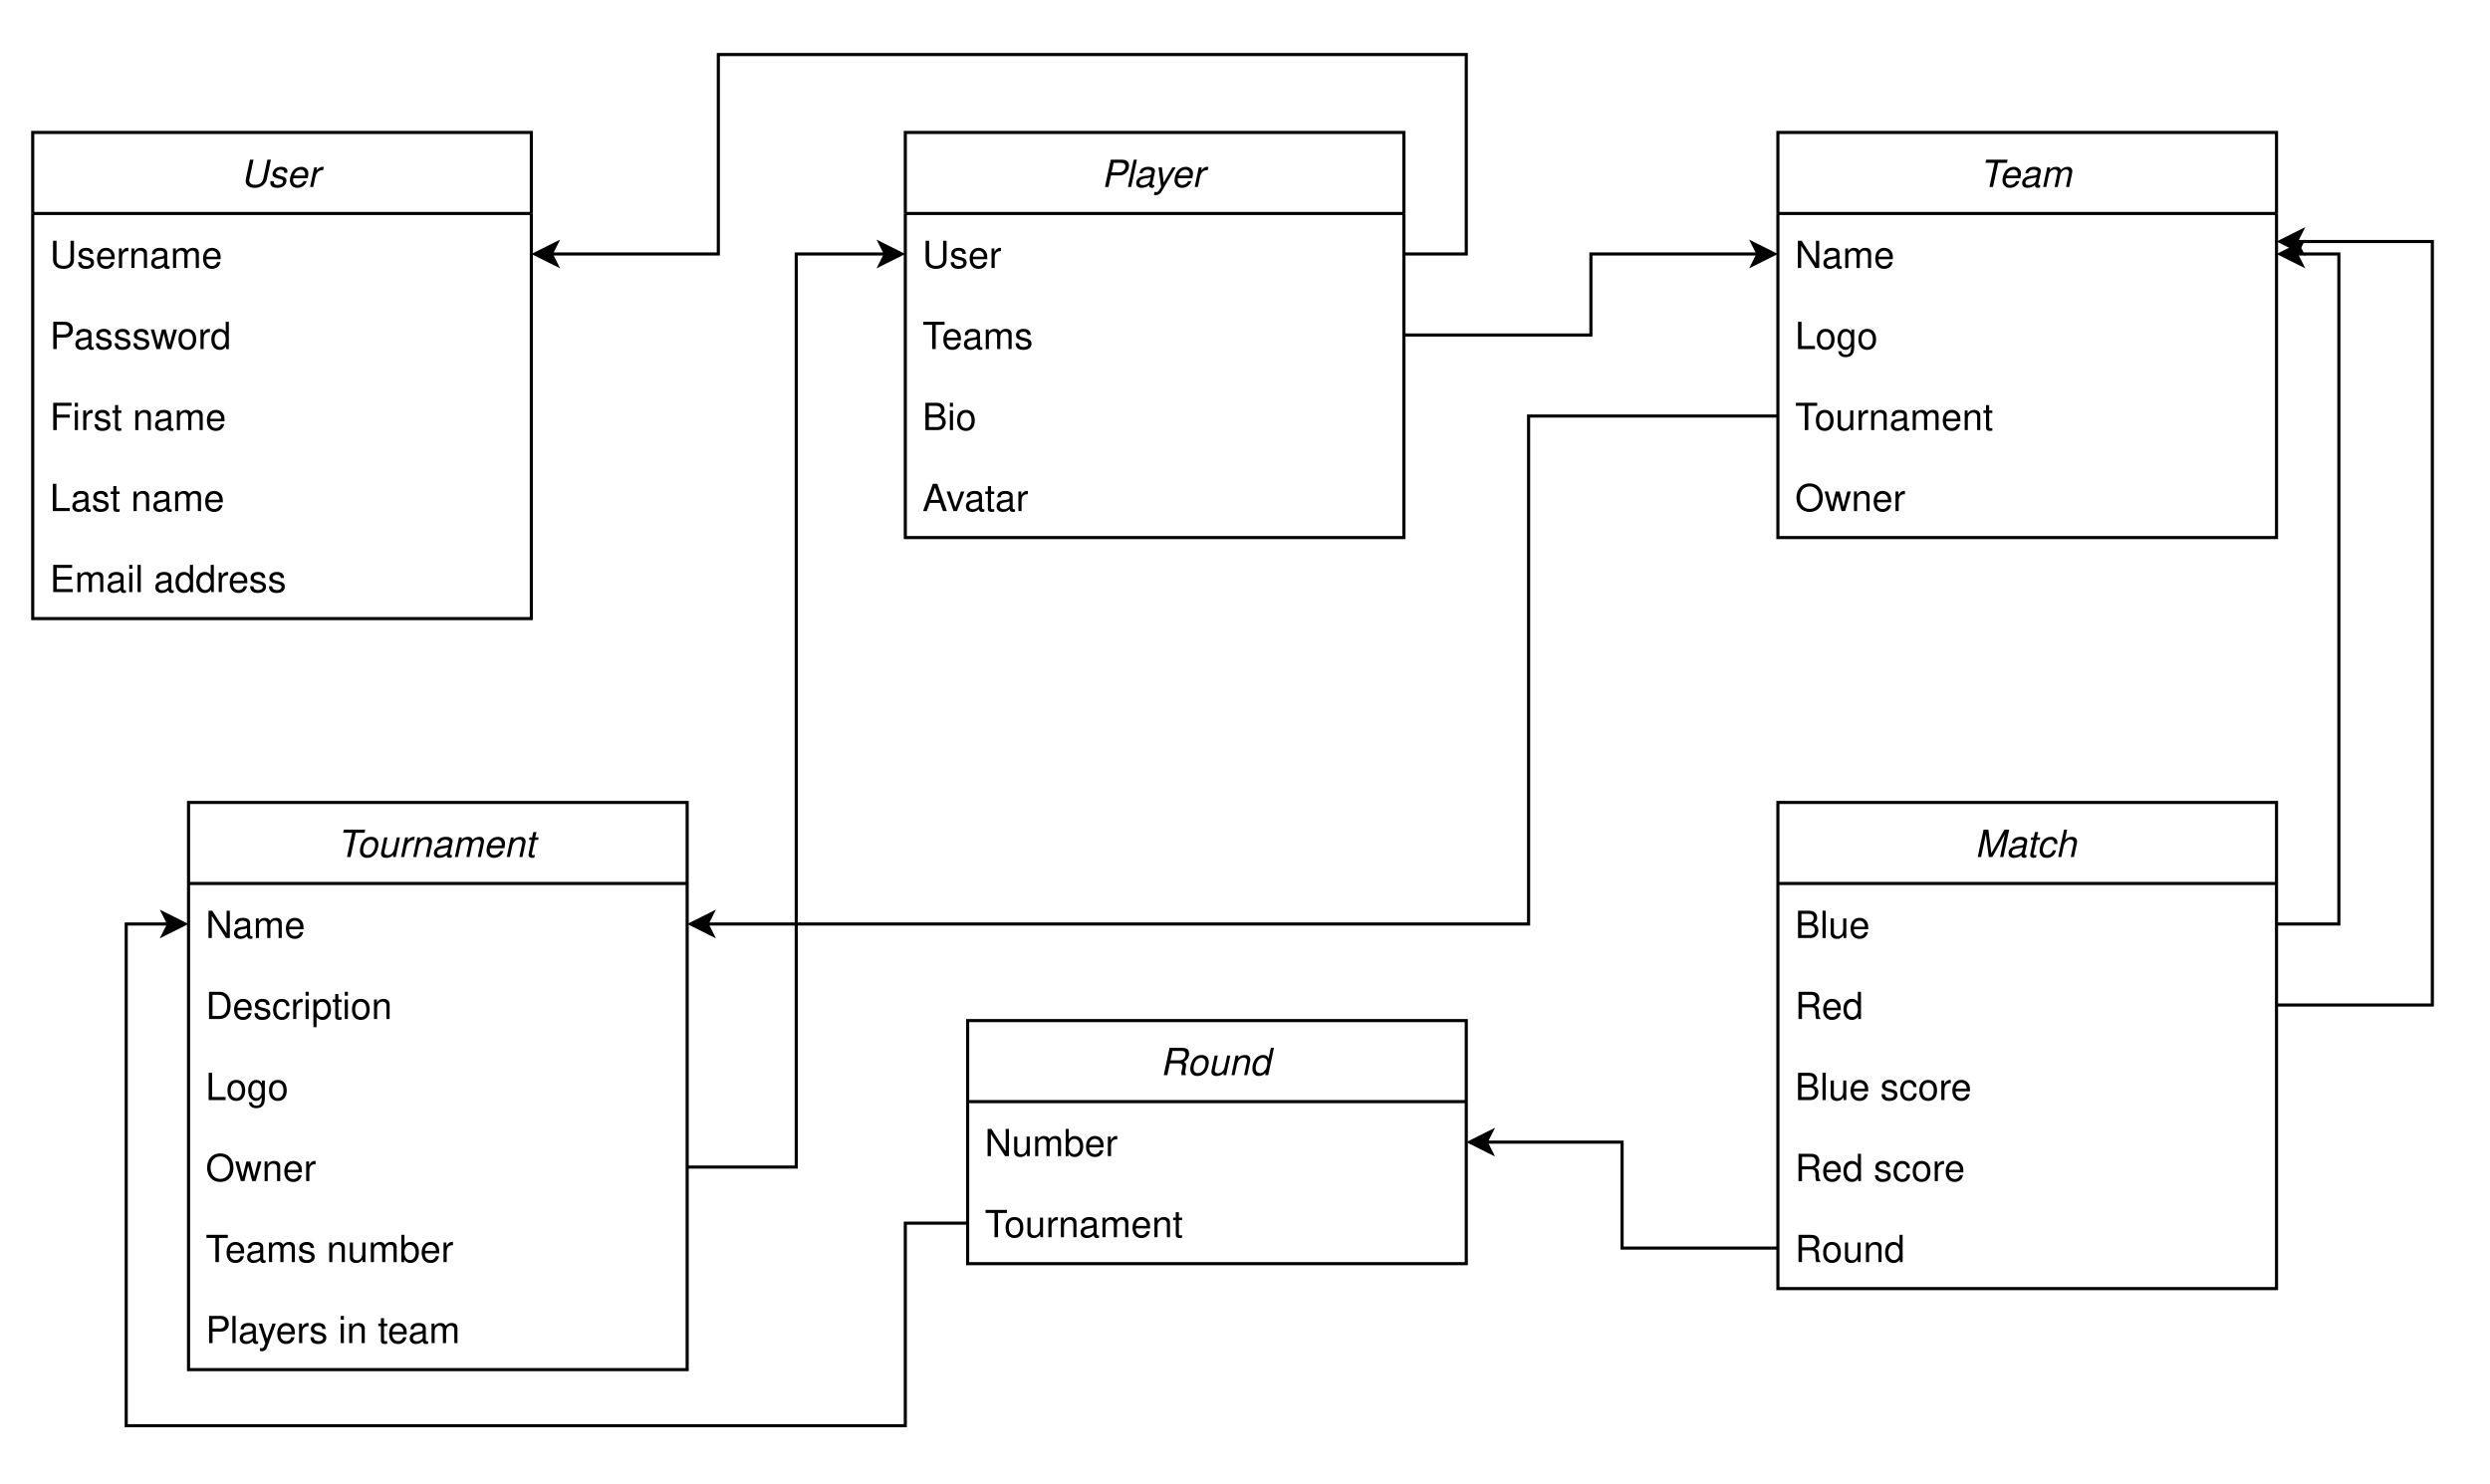
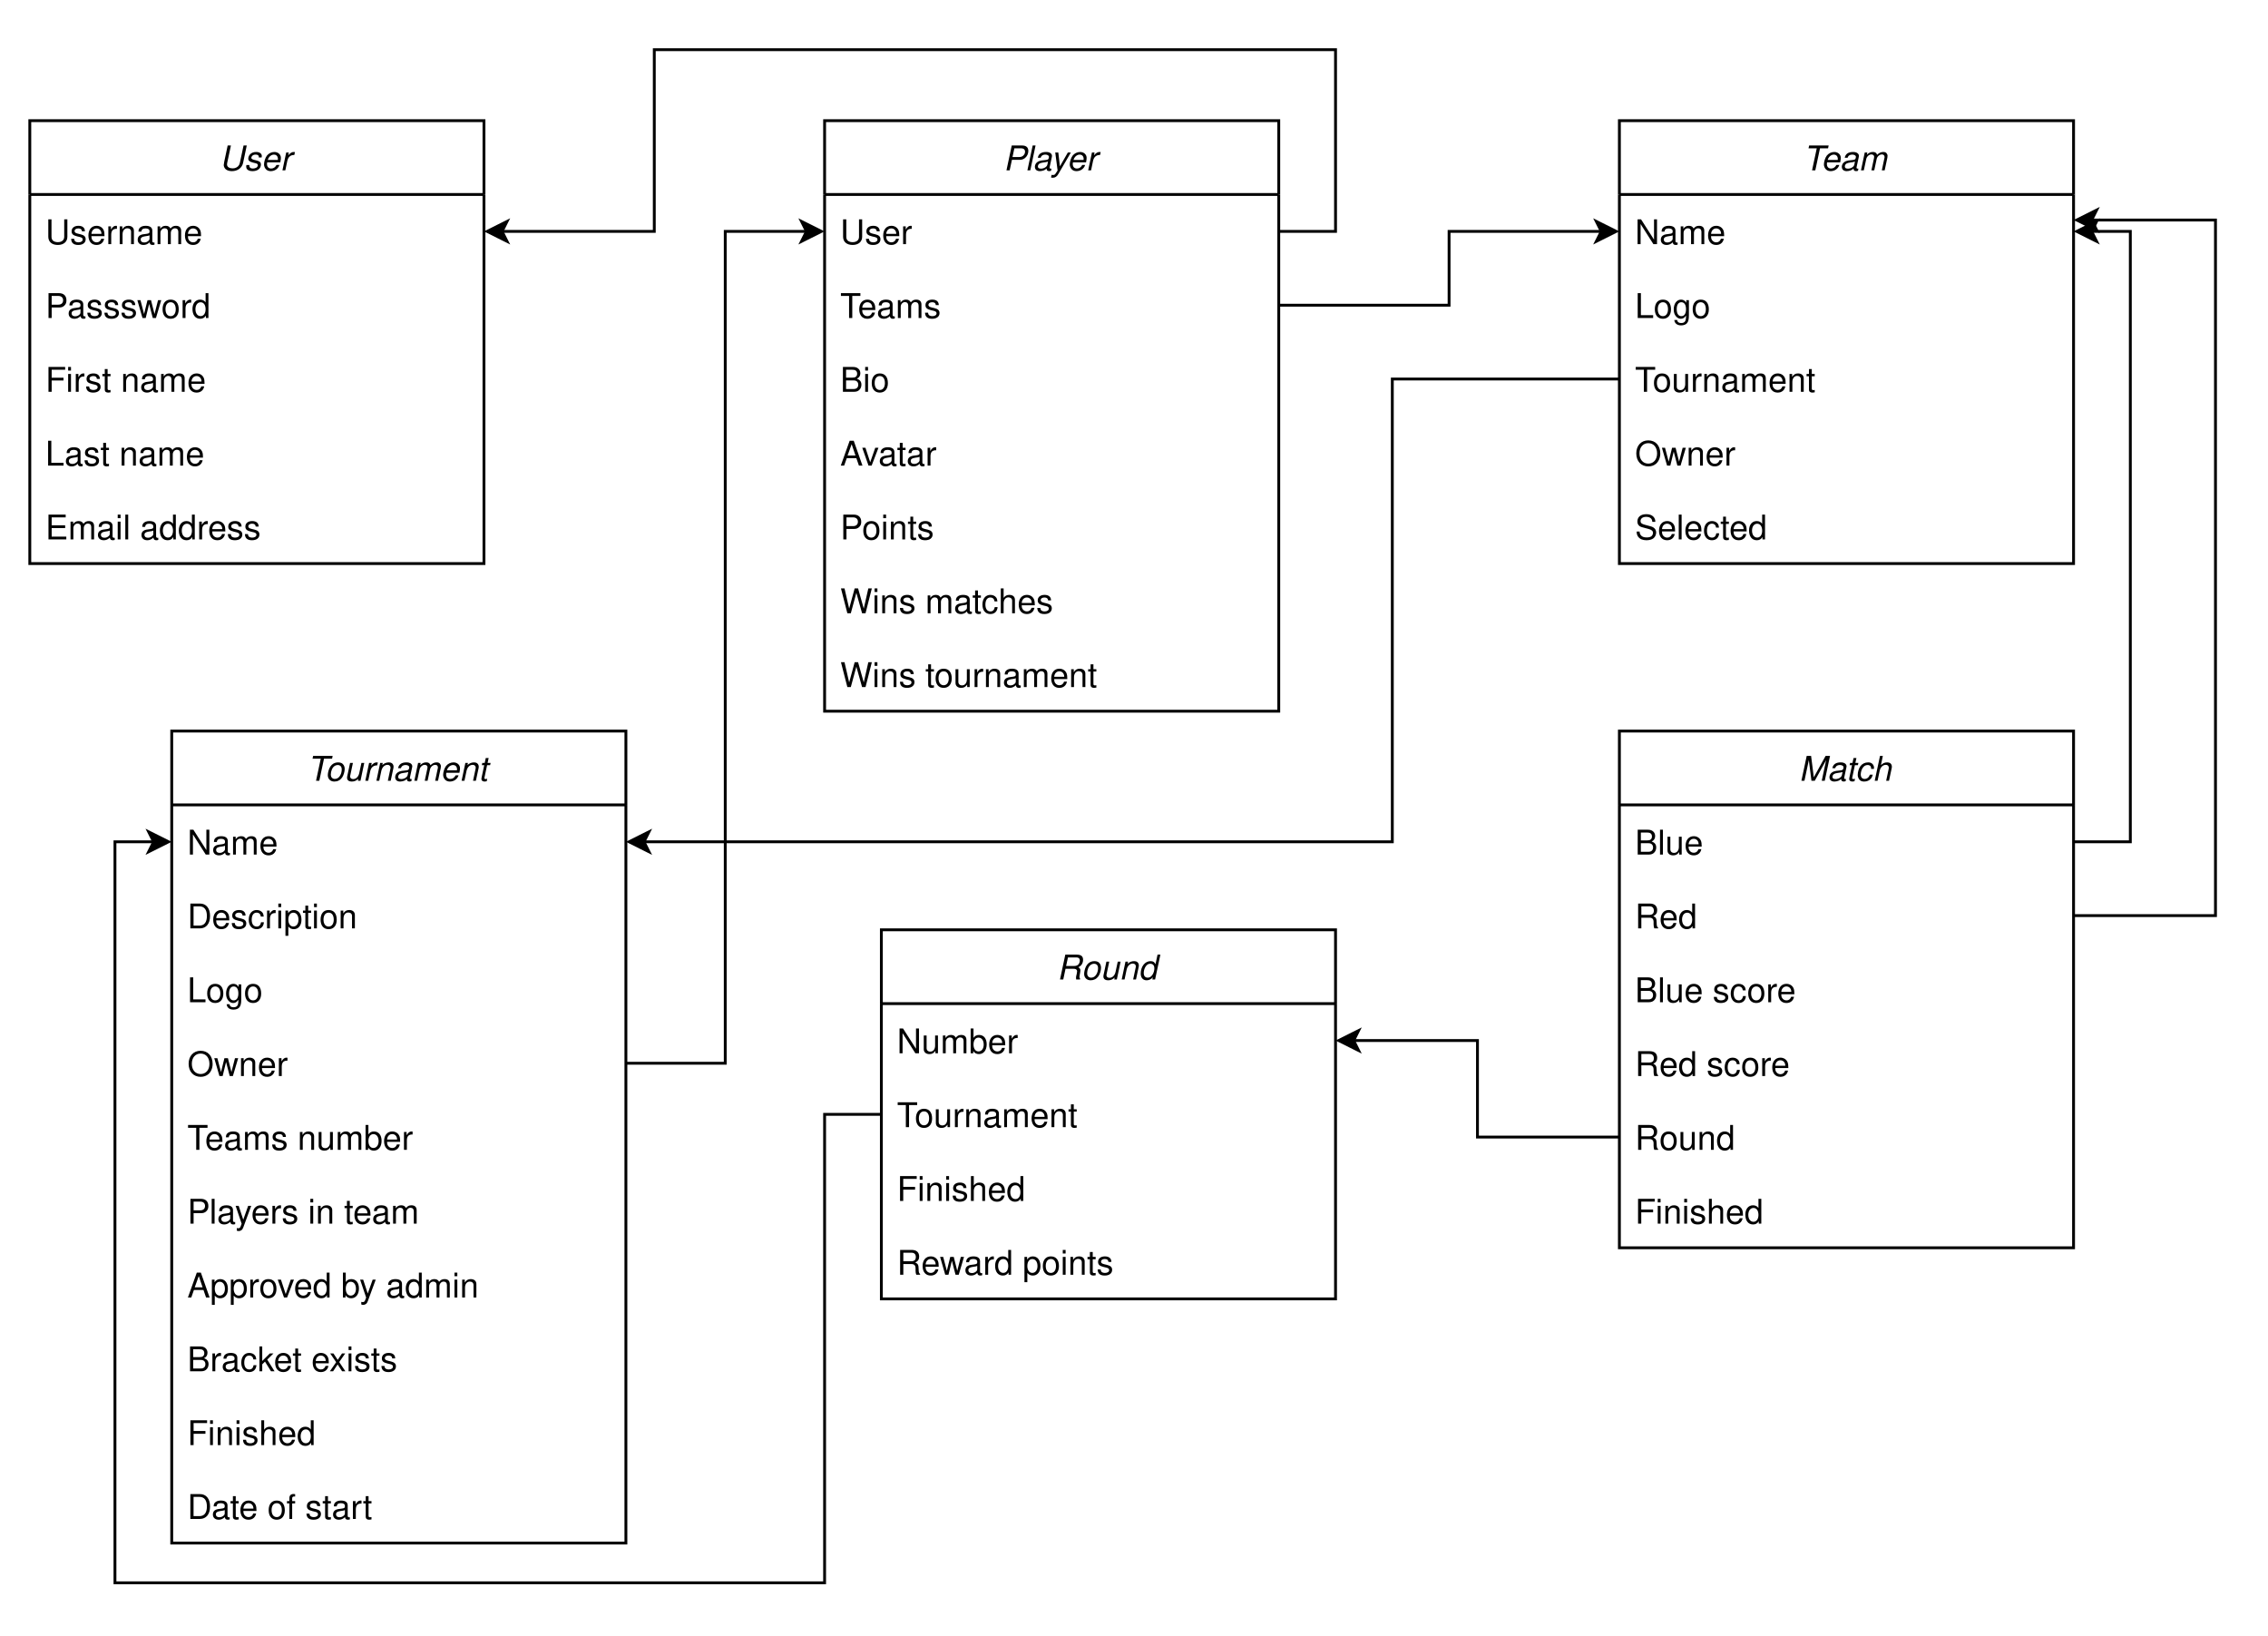
- <svg xmlns="http://www.w3.org/2000/svg" version="1.1" width="799px" height="476px" viewBox="-0.5 -0.5 799 476" content="&lt;mxfile host=&quot;app.diagrams.net&quot; modified=&quot;2022-11-26T18:49:59.871Z&quot; agent=&quot;5.0 (Windows NT 10.0; Win64; x64) AppleWebKit/537.36 (KHTML, like Gecko) Chrome/107.0.0.0 Safari/537.36&quot; etag=&quot;vAIvOa5qG8cBiXH7EXy6&quot; version=&quot;20.6.0&quot; type=&quot;device&quot;&gt;&lt;diagram id=&quot;C5RBs43oDa-KdzZeNtuy&quot; name=&quot;Page-1&quot;&gt;7VxbV6M6FP41PnoW9+KjrZc5nupx1Bk9jxEizQikE1Lb+utPAqFcIpVWHahmLdeSbHYCyfcl+9skumeOosUpAdPJOfZhuGdo/mLPPNozDN0dWOwXtywzi2u4mSEgyBdOheEaPUNh1IR1hnyYVBwpxiFF06rRw3EMPVqxAULwvOr2gMPqU6cggJLh2gOhbL1FPp3kvRgU9m8QBZP8ybpzkN2JQO4sepJMgI/nJZN5vGeOCMY0u4oWIxjywcvH5fbv5W04fnROz74nv8GP4T83Fz/3s8ZONqmy6gKBMd266efHh5NvP61fd9PLk+9z7fTw/mxfVNGeQDgT43WDZyQGEX9S1mu6zIcymaMoBDErDR9wTK/FHTYQQxCiIGbXHqsHCTM8QUIRQ+FQ3KB4yqzeBIX+GCzxjPcjocB7zEvDCSbomTULQnZLZwZ2m1BBKMOpeFzzmsysMSuBCfO5zAdHX5nGIKHCx8NhCKYJuk9fmLtEgAQoHmJKcZQ3hGexD31RWqGdFijBjyv+8PotIRHQ8dGAixIhBUSnEEeQkiVzEXcPBCJithmuKM8L7uqOsE3KvHUNMWfEfAlWTa+edsXmF4gDNgarxxlm9Xm61fJ5DJDK40DIcI8BhUM+ikmZieyi1NPClPLzZa4O5vfR2b1Lz5/ci+j374uInI/2HYmrF4ynEkvZQNMSI0P4QBv5mEyBh+JgnPocWYXlSvSUmzCr+xCmXJgg34dxyhUKKMjoxAkyxSim6VDYQ/bDBmyk/WXv2eyFRqysF2X2w90JHeGY0QqglD+QcXUOOV+HDYypkq15MsvMWlYR2xTZMpEqkG6Kn6lLAB7BxCNoShGOFY4tcbSNrnE0JBzHOMAKwJYADtyuATQlAP+dxyxsKwTbIahrVtcQWrJwgyBicVeLZ9G9wrI9luaWiuf9sLQlLC9DsISEo4linjAxaBWgbQG1uxY6cny8eQlAlU7V06lXyNCcYTWmU45WzW8cux03VqvC502nDFkFfN18qnke9zefMmQN8HV1+BYAdp5IGXLgX/P1TcHY03TKkD9MfeF0agsEe5BONShwpdk60GymoTRbA091OWL8SNRKU5/J/dVsuhwrxHcbhWArBDsXbfpAQnCIlOhui1/nak13JfwOn9goqkW0LYTdyzU58b3iIVeptS7UmlWVT6bdUj7lK8HnVWuW/CH44gtvzjRP5f7qNUvODNUnmo1h7Fy0yWnTOaDeRAWMHmzJtD/iZq+hxyeJGC8kF/xKLTSVmdzjeCFnF1dQFqYKv54GCuugYQJqiYeJmohtgew8zc+zkPpEVDhuhGP3ub4tnxp+OdlXEPb1gJssal7ctFDi++PFd+1jTeuttc8vvWXhxkkaqxNR0kzur/qWxdslSJJkjokKF21B7FyC67JyO0GE9dnQ1GzcAMjOJbguK7c0ZiocN8Kxewmuy/sYxxFAvB7wfaaG1PGF1mB2LsbzP98vgQX9AOZqm43JBAc4BuFxYa1p18JnjDmCqWL9BSldCjkNZhRzQU2jXGzDBaJ3pev/eFMMi6x0tBAtp4VlXohZf+/KhVItXiyqpaW8XtY/3qktlDMbGDwjHlw3HQQ0LH8I4DoqGA376ASGgKKn6uu9f+Jsdwm0tg3Qer+Azs9nvwq080ac06qHhIBlyUGsZkXLl9xQJFd27ZhknqOdtPQ39YMax7I3eNesKs8bd4iEPVtt8h3ofpKwflbXEidUm0go+bvaWv/Bm9z/DMUHO0fxnq2z+SfeVymeHajpLKDunnLqGdD59nbfldPBrgD94YC57xFU5GXaqUmX/EhI3kRGEFGrQHPT6OTqtXhgrY9Odf/8vT40fjj6rrCtrxLJbCuR9Iadsj+zrDjGzgHds/iht03I3mXZ2jgh0+qrh7V2tan7W+u1reG8yb32NpuuZaxY/KfDzL34f5Hm8f8=&lt;/diagram&gt;&lt;/mxfile&gt;" style="background-color: rgb(255, 255, 255);">
+ <svg xmlns="http://www.w3.org/2000/svg" version="1.1" width="799px" height="576px" viewBox="-0.5 -0.5 799 576" content="&lt;mxfile host=&quot;app.diagrams.net&quot; modified=&quot;2022-11-29T00:49:10.661Z&quot; agent=&quot;5.0 (Windows NT 10.0; Win64; x64) AppleWebKit/537.36 (KHTML, like Gecko) Chrome/107.0.0.0 Safari/537.36&quot; etag=&quot;AknANpN97zWhnZlBLEVF&quot; version=&quot;20.6.0&quot; type=&quot;device&quot;&gt;&lt;diagram id=&quot;C5RBs43oDa-KdzZeNtuy&quot; name=&quot;Page-1&quot;&gt;7V1tU6M6FP41ftw7vJXiR9uqe72t11XXup/uREhpViA1pLb1198EQmkJ2wW3liLMOCM5JLzkeZLznBMyPdH7/vKSgNl0hB3onWiKszzRByeappqmxv5xyyq2dE+N2OAS5IhKqeEOvUFhVIR1jhwYblWkGHsUzbaNNg4CaNMtGyAEL7arTbC3fdcZcKFkuLOBJ1vHyKHT2Gpp3dT+FSJ3mtxZNU/jMz5IKos3CafAwYsNk35+ovcJxjQ+8pd96PHOS/pl/Pdq7A2fzcurb+EL+N775/764Ut8sYsyTdavQGBA333pt+fJxdcH4+fj7Obi20K5PHu6+iKaKK/Am4v+usdzEgCf3yl+a7pKujJcIN8DASv1Jjigd+IM64ge8JAbsGObtYOEGV4hoYihcCZOUDxjVnuKPGcIVnjO3yOkwH5OSr0pJuiNXRZ47JTKDOw0oYJQmrlV4463ZGaFWQkMWZ2bpHPUtWkIQirq2NjzwCxET9ED8yo+IC4KephS7CcXwvPAgY4ordGOCpTg5zV/ePuCkAjoeG/A5QYhBUSXEPuQkhWrIs6eCkTEaNMsUV6k3FVNYZtu8FazTDFmxHhx15de3+2WjS8QuKwP1rfT9O37qUbR+2VuBzyGewAo7PFeDDeZyA423jQ1RfzM52p38eRfPVl09Gpd+y8v1z4Z9b+YElevGU8llrKOphuM9OCE/pKP4QzYKHCHUZ2BkVpuxZtyE2ZtJ17EhSlyHBhEXKGAgphOnCAzjAIadUWnx/5Yh/WVvzonHfZAfVZW0zL749UJ7eOA0QqgiD+QcXUBOV9zmLVz5P6eWattxMoiu0mkLUjL4qerEoADGNoEzSjCQYtjQRw7WtU4ahKOQ+ziFsCCAHatqgHUJQD/XQTMbbcIFkNQVYyqITRk4QaBz/yuEsz9pxbL4ljq71Q8+8OyI2F544EVJBxNFPCAiUHbAloU0M4Bhc5jb6SMFquX4fLxwRpfuvf2j3FOUHU2mxHWvQ6zPvFHBY6PWsVTGFHrgJInF1FZ8fQIi0Ahi5EVuEQhDVswi4YhygHlTy6Ysvq5QAEKp3x4tiAWA1E/oAAyrm4n1sL/zx33tdEAYeUHJjlz7ABQntjAkwhCQOT81edAU0KpKMA7MgNVSyB5fr3PkzxtAvLjE5Cmsp0RNDvFuLGWXZ83AanJnqMhGcidg7Y+GUhNjpobkrnaD4CVpx41OVTesV7VwnikCUhNXsppSgJyPwgeNAGZG0TJM+kd9Jh7b0QQtScQq888SiDGicdWeFcgvHXtfcJ7nVD5vMJbld3+97C57kIvTK1jEd6q7PDFclWLYD2Ut9qVEOyhxkZOpfGrXHKrloTf2SvrxXYSrY/mzlknjruthfAIFXcuhLIfHKOAr/P7gNpT2EJZn1V+2SEKKGnjM1Ll0TzkCn/uI8v5jFsezkgItpHwASJhYzs01TsFp+31/P55Q2FDk4h63ZQP/nYO3PoEw4acdmsXMUrDeMiIONf/ywFVgz4j2g+Gh4yKczE8lb0+XADi8LdtdGhVGsrqP4mXo+MRj6laBXcEHxEV3sa4DgQ+sYLLyaTyo4bONJ3C3Doa/SZ7/tvmOv3S+FW+lGHIXj8egEpoY9IOxGNUb/lPLH8EHg3EFse6STd5Z3h+9q2F8FgXNlR5LDY9HC6P4iHXNHIfWZamud/ZtCHUx4dQmRx4uw1jTVJZfnOSBg3eidEtTK5jiaFkCX4DwjBcYNJYd1EaxMoDqVyfT0K+KbodjXUKpFRZf0c+s8WxZoGUqklAnvsA8XbAcZgaauyCRnkwK9+doVkSWNBxYaK2WZ9MsYsD4J2n1ox2TesMMUcwUqw/IaUrIafBnGIuqKmfiG24RPRx4/gHvxTDIi4NluLKUWGVFAL2vo+bhY1WvJg2i0pJu3LaOcRzYsNd7BdIsHDBhbvIkGzk5d25kwsEeoCi181KH5H+6FQJtPIeoNVKgU62gf4WaHPfOEdNzwgBq40K6VKxuHL0WW4aXHUyO3uSGO2iYH1dPc1wLH6CvUZVSdxYIxJWO9skn/HUhITZ7WWG2FT1KxJm63fEEu6v6nf/qPphKN6tHcWrnWeTvPxvKZ58lXgsDrV+yqlaoJNvEmqnnE7rAvS+AbM+xKnI07SZkS7Jhz3JJWLGiFYpmmW9k6Vm/IGx2ztl6yfP9aH+w1TrwrYjkUh6UYmUbPA+kmkl+c2LGgFdrf9QiwZkHzNtlQ7IlOzsYeycbbL1jd3aVjP/qHrmacrOZayY/iZJXD39ZRf9/H8=&lt;/diagram&gt;&lt;/mxfile&gt;" style="background-color: rgb(255, 255, 255);">
  <defs>
    <clipPath id="mx-clip-64-288-152-26-0">
      <rect x="64" y="288" width="152" height="26" />
    </clipPath>
    <clipPath id="mx-clip-64-314-152-26-0">
      <rect x="64" y="314" width="152" height="26" />
    </clipPath>
    <clipPath id="mx-clip-64-340-152-26-0">
      <rect x="64" y="340" width="152" height="26" />
    </clipPath>
    <clipPath id="mx-clip-64-366-152-26-0">
      <rect x="64" y="366" width="152" height="26" />
    </clipPath>
    <clipPath id="mx-clip-64-392-152-26-0">
      <rect x="64" y="392" width="152" height="26" />
    </clipPath>
    <clipPath id="mx-clip-64-418-152-26-0">
      <rect x="64" y="418" width="152" height="26" />
    </clipPath>
+     <clipPath id="mx-clip-64-444-152-26-0">
+       <rect x="64" y="444" width="152" height="26" />
+     </clipPath>
+     <clipPath id="mx-clip-64-470-152-26-0">
+       <rect x="64" y="470" width="152" height="26" />
+     </clipPath>
+     <clipPath id="mx-clip-64-496-152-26-0">
+       <rect x="64" y="496" width="152" height="26" />
+     </clipPath>
+     <clipPath id="mx-clip-64-522-152-26-0">
+       <rect x="64" y="522" width="152" height="26" />
+     </clipPath>
    <clipPath id="mx-clip-574-73-152-26-0">
      <rect x="574" y="73" width="152" height="26" />
    </clipPath>
    <clipPath id="mx-clip-574-99-152-26-0">
      <rect x="574" y="99" width="152" height="26" />
    </clipPath>
    <clipPath id="mx-clip-574-125-152-26-0">
      <rect x="574" y="125" width="152" height="26" />
    </clipPath>
    <clipPath id="mx-clip-574-151-152-26-0">
      <rect x="574" y="151" width="152" height="26" />
    </clipPath>
+     <clipPath id="mx-clip-574-177-152-26-0">
+       <rect x="574" y="177" width="152" height="26" />
+     </clipPath>
    <clipPath id="mx-clip-294-73-152-26-0">
      <rect x="294" y="73" width="152" height="26" />
    </clipPath>
    <clipPath id="mx-clip-294-99-152-26-0">
      <rect x="294" y="99" width="152" height="26" />
    </clipPath>
    <clipPath id="mx-clip-294-125-152-26-0">
      <rect x="294" y="125" width="152" height="26" />
    </clipPath>
    <clipPath id="mx-clip-294-151-152-26-0">
      <rect x="294" y="151" width="152" height="26" />
    </clipPath>
+     <clipPath id="mx-clip-294-177-152-26-0">
+       <rect x="294" y="177" width="152" height="26" />
+     </clipPath>
+     <clipPath id="mx-clip-294-203-152-26-0">
+       <rect x="294" y="203" width="152" height="26" />
+     </clipPath>
+     <clipPath id="mx-clip-294-229-152-26-0">
+       <rect x="294" y="229" width="152" height="26" />
+     </clipPath>
    <clipPath id="mx-clip-314-358-152-26-0">
      <rect x="314" y="358" width="152" height="26" />
    </clipPath>
    <clipPath id="mx-clip-314-384-152-26-0">
      <rect x="314" y="384" width="152" height="26" />
    </clipPath>
+     <clipPath id="mx-clip-314-410-152-26-0">
+       <rect x="314" y="410" width="152" height="26" />
+     </clipPath>
+     <clipPath id="mx-clip-314-436-152-26-0">
+       <rect x="314" y="436" width="152" height="26" />
+     </clipPath>
    <clipPath id="mx-clip-574-288-152-26-0">
      <rect x="574" y="288" width="152" height="26" />
    </clipPath>
    <clipPath id="mx-clip-574-314-152-26-0">
      <rect x="574" y="314" width="152" height="26" />
    </clipPath>
    <clipPath id="mx-clip-574-340-152-26-0">
      <rect x="574" y="340" width="152" height="26" />
    </clipPath>
    <clipPath id="mx-clip-574-366-152-26-0">
      <rect x="574" y="366" width="152" height="26" />
    </clipPath>
    <clipPath id="mx-clip-574-392-152-26-0">
      <rect x="574" y="392" width="152" height="26" />
+     </clipPath>
+     <clipPath id="mx-clip-574-418-152-26-0">
+       <rect x="574" y="418" width="152" height="26" />
    </clipPath>
    <clipPath id="mx-clip-14-73-152-26-0">
      <rect x="14" y="73" width="152" height="26" />
    </clipPath>
    <clipPath id="mx-clip-14-99-152-26-0">
      <rect x="14" y="99" width="152" height="26" />
    </clipPath>
    <clipPath id="mx-clip-14-125-152-26-0">
      <rect x="14" y="125" width="152" height="26" />
    </clipPath>
    <clipPath id="mx-clip-14-151-152-26-0">
      <rect x="14" y="151" width="152" height="26" />
    </clipPath>
    <clipPath id="mx-clip-14-177-152-26-0">
      <rect x="14" y="177" width="152" height="26" />
    </clipPath>
  </defs>
  <g>
    <path d="M 60 283 L 60 257 L 220 257 L 220 283" fill="rgb(255, 255, 255)" stroke="rgb(0, 0, 0)" stroke-miterlimit="10" pointer-events="all" />
-     <path d="M 60 283 L 60 439 L 220 439 L 220 283" fill="none" stroke="rgb(0, 0, 0)" stroke-miterlimit="10" pointer-events="none" />
+     <path d="M 60 283 L 60 543 L 220 543 L 220 283" fill="none" stroke="rgb(0, 0, 0)" stroke-miterlimit="10" pointer-events="none" />
    <path d="M 60 283 L 220 283" fill="none" stroke="rgb(0, 0, 0)" stroke-miterlimit="10" pointer-events="none" />
    <g fill="rgb(0, 0, 0)" font-family="Helvetica" font-style="italic" pointer-events="none" text-anchor="middle" font-size="12px">
      <text x="139.5" y="274.5">Tournament</text>
    </g>
    <g fill="rgb(0, 0, 0)" font-family="Helvetica" pointer-events="none" clip-path="url(#mx-clip-64-288-152-26-0)" font-size="12px">
      <text x="65.5" y="300.5">Name</text>
    </g>
    <g fill="rgb(0, 0, 0)" font-family="Helvetica" pointer-events="none" clip-path="url(#mx-clip-64-314-152-26-0)" font-size="12px">
      <text x="65.5" y="326.5">Description</text>
    </g>
    <g fill="rgb(0, 0, 0)" font-family="Helvetica" pointer-events="none" clip-path="url(#mx-clip-64-340-152-26-0)" font-size="12px">
      <text x="65.5" y="352.5">Logo</text>
    </g>
    <g fill="rgb(0, 0, 0)" font-family="Helvetica" pointer-events="none" clip-path="url(#mx-clip-64-366-152-26-0)" font-size="12px">
      <text x="65.5" y="378.5">Owner</text>
    </g>
    <g fill="rgb(0, 0, 0)" font-family="Helvetica" pointer-events="none" clip-path="url(#mx-clip-64-392-152-26-0)" font-size="12px">
      <text x="65.5" y="404.5">Teams number</text>
    </g>
    <g fill="rgb(0, 0, 0)" font-family="Helvetica" pointer-events="none" clip-path="url(#mx-clip-64-418-152-26-0)" font-size="12px">
      <text x="65.5" y="430.5">Players in team</text>
    </g>
+     <g fill="rgb(0, 0, 0)" font-family="Helvetica" pointer-events="none" clip-path="url(#mx-clip-64-444-152-26-0)" font-size="12px">
+       <text x="65.5" y="456.5">Approved by admin</text>
+     </g>
+     <g fill="rgb(0, 0, 0)" font-family="Helvetica" pointer-events="none" clip-path="url(#mx-clip-64-470-152-26-0)" font-size="12px">
+       <text x="65.5" y="482.5">Bracket exists</text>
+     </g>
+     <g fill="rgb(0, 0, 0)" font-family="Helvetica" pointer-events="none" clip-path="url(#mx-clip-64-496-152-26-0)" font-size="12px">
+       <text x="65.5" y="508.5">Finished</text>
+     </g>
+     <g fill="rgb(0, 0, 0)" font-family="Helvetica" pointer-events="none" clip-path="url(#mx-clip-64-522-152-26-0)" font-size="12px">
+       <text x="65.5" y="534.5">Date of start</text>
+     </g>
    <path d="M 570 68 L 570 42 L 730 42 L 730 68" fill="rgb(255, 255, 255)" stroke="rgb(0, 0, 0)" stroke-miterlimit="10" pointer-events="none" />
-     <path d="M 570 68 L 570 172 L 730 172 L 730 68" fill="none" stroke="rgb(0, 0, 0)" stroke-miterlimit="10" pointer-events="none" />
+     <path d="M 570 68 L 570 198 L 730 198 L 730 68" fill="none" stroke="rgb(0, 0, 0)" stroke-miterlimit="10" pointer-events="none" />
    <path d="M 570 68 L 730 68" fill="none" stroke="rgb(0, 0, 0)" stroke-miterlimit="10" pointer-events="none" />
    <g fill="rgb(0, 0, 0)" font-family="Helvetica" font-style="italic" pointer-events="none" text-anchor="middle" font-size="12px">
      <text x="649.5" y="59.5">Team</text>
    </g>
    <g fill="rgb(0, 0, 0)" font-family="Helvetica" pointer-events="none" clip-path="url(#mx-clip-574-73-152-26-0)" font-size="12px">
      <text x="575.5" y="85.5">Name</text>
    </g>
    <g fill="rgb(0, 0, 0)" font-family="Helvetica" pointer-events="none" clip-path="url(#mx-clip-574-99-152-26-0)" font-size="12px">
      <text x="575.5" y="111.5">Logo</text>
    </g>
    <g fill="rgb(0, 0, 0)" font-family="Helvetica" pointer-events="none" clip-path="url(#mx-clip-574-125-152-26-0)" font-size="12px">
      <text x="575.5" y="137.5">Tournament</text>
    </g>
    <g fill="rgb(0, 0, 0)" font-family="Helvetica" pointer-events="none" clip-path="url(#mx-clip-574-151-152-26-0)" font-size="12px">
      <text x="575.5" y="163.5">Owner</text>
    </g>
+     <g fill="rgb(0, 0, 0)" font-family="Helvetica" pointer-events="none" clip-path="url(#mx-clip-574-177-152-26-0)" font-size="12px">
+       <text x="575.5" y="189.5">Selected</text>
+     </g>
    <path d="M 290 68 L 290 42 L 450 42 L 450 68" fill="rgb(255, 255, 255)" stroke="rgb(0, 0, 0)" stroke-miterlimit="10" pointer-events="none" />
-     <path d="M 290 68 L 290 172 L 450 172 L 450 68" fill="none" stroke="rgb(0, 0, 0)" stroke-miterlimit="10" pointer-events="none" />
+     <path d="M 290 68 L 290 250 L 450 250 L 450 68" fill="none" stroke="rgb(0, 0, 0)" stroke-miterlimit="10" pointer-events="none" />
    <path d="M 290 68 L 450 68" fill="none" stroke="rgb(0, 0, 0)" stroke-miterlimit="10" pointer-events="none" />
    <g fill="rgb(0, 0, 0)" font-family="Helvetica" font-style="italic" pointer-events="none" text-anchor="middle" font-size="12px">
      <text x="369.5" y="59.5">Player</text>
    </g>
    <g fill="rgb(0, 0, 0)" font-family="Helvetica" pointer-events="none" clip-path="url(#mx-clip-294-73-152-26-0)" font-size="12px">
      <text x="295.5" y="85.5">User</text>
    </g>
    <g fill="rgb(0, 0, 0)" font-family="Helvetica" pointer-events="none" clip-path="url(#mx-clip-294-99-152-26-0)" font-size="12px">
      <text x="295.5" y="111.5">Teams</text>
    </g>
    <g fill="rgb(0, 0, 0)" font-family="Helvetica" pointer-events="none" clip-path="url(#mx-clip-294-125-152-26-0)" font-size="12px">
      <text x="295.5" y="137.5">Bio</text>
    </g>
    <g fill="rgb(0, 0, 0)" font-family="Helvetica" pointer-events="none" clip-path="url(#mx-clip-294-151-152-26-0)" font-size="12px">
      <text x="295.5" y="163.5">Avatar</text>
    </g>
+     <g fill="rgb(0, 0, 0)" font-family="Helvetica" pointer-events="none" clip-path="url(#mx-clip-294-177-152-26-0)" font-size="12px">
+       <text x="295.5" y="189.5">Points</text>
+     </g>
+     <g fill="rgb(0, 0, 0)" font-family="Helvetica" pointer-events="none" clip-path="url(#mx-clip-294-203-152-26-0)" font-size="12px">
+       <text x="295.5" y="215.5">Wins matches</text>
+     </g>
+     <g fill="rgb(0, 0, 0)" font-family="Helvetica" pointer-events="none" clip-path="url(#mx-clip-294-229-152-26-0)" font-size="12px">
+       <text x="295.5" y="241.5">Wins tournament</text>
+     </g>
    <path d="M 310 353 L 310 327 L 470 327 L 470 353" fill="rgb(255, 255, 255)" stroke="rgb(0, 0, 0)" stroke-miterlimit="10" pointer-events="none" />
-     <path d="M 310 353 L 310 405 L 470 405 L 470 353" fill="none" stroke="rgb(0, 0, 0)" stroke-miterlimit="10" pointer-events="none" />
+     <path d="M 310 353 L 310 457 L 470 457 L 470 353" fill="none" stroke="rgb(0, 0, 0)" stroke-miterlimit="10" pointer-events="none" />
    <path d="M 310 353 L 470 353" fill="none" stroke="rgb(0, 0, 0)" stroke-miterlimit="10" pointer-events="none" />
    <g fill="rgb(0, 0, 0)" font-family="Helvetica" font-style="italic" pointer-events="none" text-anchor="middle" font-size="12px">
      <text x="389.5" y="344.5">Round</text>
    </g>
    <g fill="rgb(0, 0, 0)" font-family="Helvetica" pointer-events="none" clip-path="url(#mx-clip-314-358-152-26-0)" font-size="12px">
      <text x="315.5" y="370.5">Number</text>
    </g>
    <g fill="rgb(0, 0, 0)" font-family="Helvetica" pointer-events="none" clip-path="url(#mx-clip-314-384-152-26-0)" font-size="12px">
      <text x="315.5" y="396.5">Tournament</text>
    </g>
+     <g fill="rgb(0, 0, 0)" font-family="Helvetica" pointer-events="none" clip-path="url(#mx-clip-314-410-152-26-0)" font-size="12px">
+       <text x="315.5" y="422.5">Finished</text>
+     </g>
+     <g fill="rgb(0, 0, 0)" font-family="Helvetica" pointer-events="none" clip-path="url(#mx-clip-314-436-152-26-0)" font-size="12px">
+       <text x="315.5" y="448.5">Reward points</text>
+     </g>
    <path d="M 570 283 L 570 257 L 730 257 L 730 283" fill="rgb(255, 255, 255)" stroke="rgb(0, 0, 0)" stroke-miterlimit="10" pointer-events="none" />
-     <path d="M 570 283 L 570 413 L 730 413 L 730 283" fill="none" stroke="rgb(0, 0, 0)" stroke-miterlimit="10" pointer-events="none" />
+     <path d="M 570 283 L 570 439 L 730 439 L 730 283" fill="none" stroke="rgb(0, 0, 0)" stroke-miterlimit="10" pointer-events="none" />
    <path d="M 570 283 L 730 283" fill="none" stroke="rgb(0, 0, 0)" stroke-miterlimit="10" pointer-events="none" />
    <g fill="rgb(0, 0, 0)" font-family="Helvetica" font-style="italic" pointer-events="none" text-anchor="middle" font-size="12px">
      <text x="649.5" y="274.5">Match</text>
    </g>
    <g fill="rgb(0, 0, 0)" font-family="Helvetica" pointer-events="none" clip-path="url(#mx-clip-574-288-152-26-0)" font-size="12px">
      <text x="575.5" y="300.5">Blue</text>
    </g>
    <g fill="rgb(0, 0, 0)" font-family="Helvetica" pointer-events="none" clip-path="url(#mx-clip-574-314-152-26-0)" font-size="12px">
      <text x="575.5" y="326.5">Red</text>
    </g>
    <g fill="rgb(0, 0, 0)" font-family="Helvetica" pointer-events="none" clip-path="url(#mx-clip-574-340-152-26-0)" font-size="12px">
      <text x="575.5" y="352.5">Blue score</text>
    </g>
    <g fill="rgb(0, 0, 0)" font-family="Helvetica" pointer-events="none" clip-path="url(#mx-clip-574-366-152-26-0)" font-size="12px">
      <text x="575.5" y="378.5">Red score</text>
    </g>
    <g fill="rgb(0, 0, 0)" font-family="Helvetica" pointer-events="none" clip-path="url(#mx-clip-574-392-152-26-0)" font-size="12px">
      <text x="575.5" y="404.5">Round</text>
+     </g>
+     <g fill="rgb(0, 0, 0)" font-family="Helvetica" pointer-events="none" clip-path="url(#mx-clip-574-418-152-26-0)" font-size="12px">
+       <text x="575.5" y="430.5">Finished</text>
    </g>
    <path d="M 10 68 L 10 42 L 170 42 L 170 68" fill="rgb(255, 255, 255)" stroke="rgb(0, 0, 0)" stroke-miterlimit="10" pointer-events="none" />
    <path d="M 10 68 L 10 198 L 170 198 L 170 68" fill="none" stroke="rgb(0, 0, 0)" stroke-miterlimit="10" pointer-events="none" />
    <path d="M 10 68 L 170 68" fill="none" stroke="rgb(0, 0, 0)" stroke-miterlimit="10" pointer-events="none" />
    <g fill="rgb(0, 0, 0)" font-family="Helvetica" font-style="italic" pointer-events="none" text-anchor="middle" font-size="12px">
      <text x="89.5" y="59.5">User</text>
    </g>
    <g fill="rgb(0, 0, 0)" font-family="Helvetica" pointer-events="none" clip-path="url(#mx-clip-14-73-152-26-0)" font-size="12px">
      <text x="15.5" y="85.5">Username</text>
    </g>
    <g fill="rgb(0, 0, 0)" font-family="Helvetica" pointer-events="none" clip-path="url(#mx-clip-14-99-152-26-0)" font-size="12px">
      <text x="15.5" y="111.5">Passsword</text>
    </g>
    <g fill="rgb(0, 0, 0)" font-family="Helvetica" pointer-events="none" clip-path="url(#mx-clip-14-125-152-26-0)" font-size="12px">
      <text x="15.5" y="137.5">First name</text>
    </g>
    <g fill="rgb(0, 0, 0)" font-family="Helvetica" pointer-events="none" clip-path="url(#mx-clip-14-151-152-26-0)" font-size="12px">
      <text x="15.5" y="163.5">Last name</text>
    </g>
    <g fill="rgb(0, 0, 0)" font-family="Helvetica" pointer-events="none" clip-path="url(#mx-clip-14-177-152-26-0)" font-size="12px">
      <text x="15.5" y="189.5">Email address</text>
    </g>
    <path d="M 450 107 L 510 107 L 510 81 L 563.63 81" fill="none" stroke="rgb(0, 0, 0)" stroke-miterlimit="10" pointer-events="none" />
    <path d="M 568.88 81 L 561.88 84.5 L 563.63 81 L 561.88 77.5 Z" fill="rgb(0, 0, 0)" stroke="rgb(0, 0, 0)" stroke-miterlimit="10" pointer-events="none" />
    <path d="M 570 133 L 490 133 L 490 296 L 226.37 296" fill="none" stroke="rgb(0, 0, 0)" stroke-miterlimit="10" pointer-events="none" />
    <path d="M 221.12 296 L 228.12 292.5 L 226.37 296 L 228.12 299.5 Z" fill="rgb(0, 0, 0)" stroke="rgb(0, 0, 0)" stroke-miterlimit="10" pointer-events="none" />
-     <path d="M 310 392 L 290 392 L 290 457 L 40 457 L 40 296 L 53.63 296" fill="none" stroke="rgb(0, 0, 0)" stroke-miterlimit="10" pointer-events="none" />
+     <path d="M 310 392 L 290 392 L 290 557 L 40 557 L 40 296 L 53.63 296" fill="none" stroke="rgb(0, 0, 0)" stroke-miterlimit="10" pointer-events="none" />
    <path d="M 58.88 296 L 51.88 299.5 L 53.63 296 L 51.88 292.5 Z" fill="rgb(0, 0, 0)" stroke="rgb(0, 0, 0)" stroke-miterlimit="10" pointer-events="none" />
    <path d="M 570 400 L 520 400 L 520 366 L 476.37 366" fill="none" stroke="rgb(0, 0, 0)" stroke-miterlimit="10" pointer-events="none" />
    <path d="M 471.12 366 L 478.12 362.5 L 476.37 366 L 478.12 369.5 Z" fill="rgb(0, 0, 0)" stroke="rgb(0, 0, 0)" stroke-miterlimit="10" pointer-events="none" />
    <path d="M 730 296 L 750 296 L 750 81 L 736.37 81" fill="none" stroke="rgb(0, 0, 0)" stroke-miterlimit="10" pointer-events="none" />
    <path d="M 731.12 81 L 738.12 77.5 L 736.37 81 L 738.12 84.5 Z" fill="rgb(0, 0, 0)" stroke="rgb(0, 0, 0)" stroke-miterlimit="10" pointer-events="none" />
    <path d="M 730 322 L 780 322 L 780 77 L 736.37 77" fill="none" stroke="rgb(0, 0, 0)" stroke-miterlimit="10" pointer-events="none" />
    <path d="M 731.12 77 L 738.12 73.5 L 736.37 77 L 738.12 80.5 Z" fill="rgb(0, 0, 0)" stroke="rgb(0, 0, 0)" stroke-miterlimit="10" pointer-events="none" />
    <path d="M 220 374 L 255 374 L 255 81 L 283.63 81" fill="none" stroke="rgb(0, 0, 0)" stroke-miterlimit="10" pointer-events="none" />
    <path d="M 288.88 81 L 281.88 84.5 L 283.63 81 L 281.88 77.5 Z" fill="rgb(0, 0, 0)" stroke="rgb(0, 0, 0)" stroke-miterlimit="10" pointer-events="none" />
    <path d="M 450 81 L 470 81 L 470 17 L 230 17 L 230 81 L 176.37 81" fill="none" stroke="rgb(0, 0, 0)" stroke-miterlimit="10" pointer-events="none" />
    <path d="M 171.12 81 L 178.12 77.5 L 176.37 81 L 178.12 84.5 Z" fill="rgb(0, 0, 0)" stroke="rgb(0, 0, 0)" stroke-miterlimit="10" pointer-events="none" />
  </g>
</svg>
